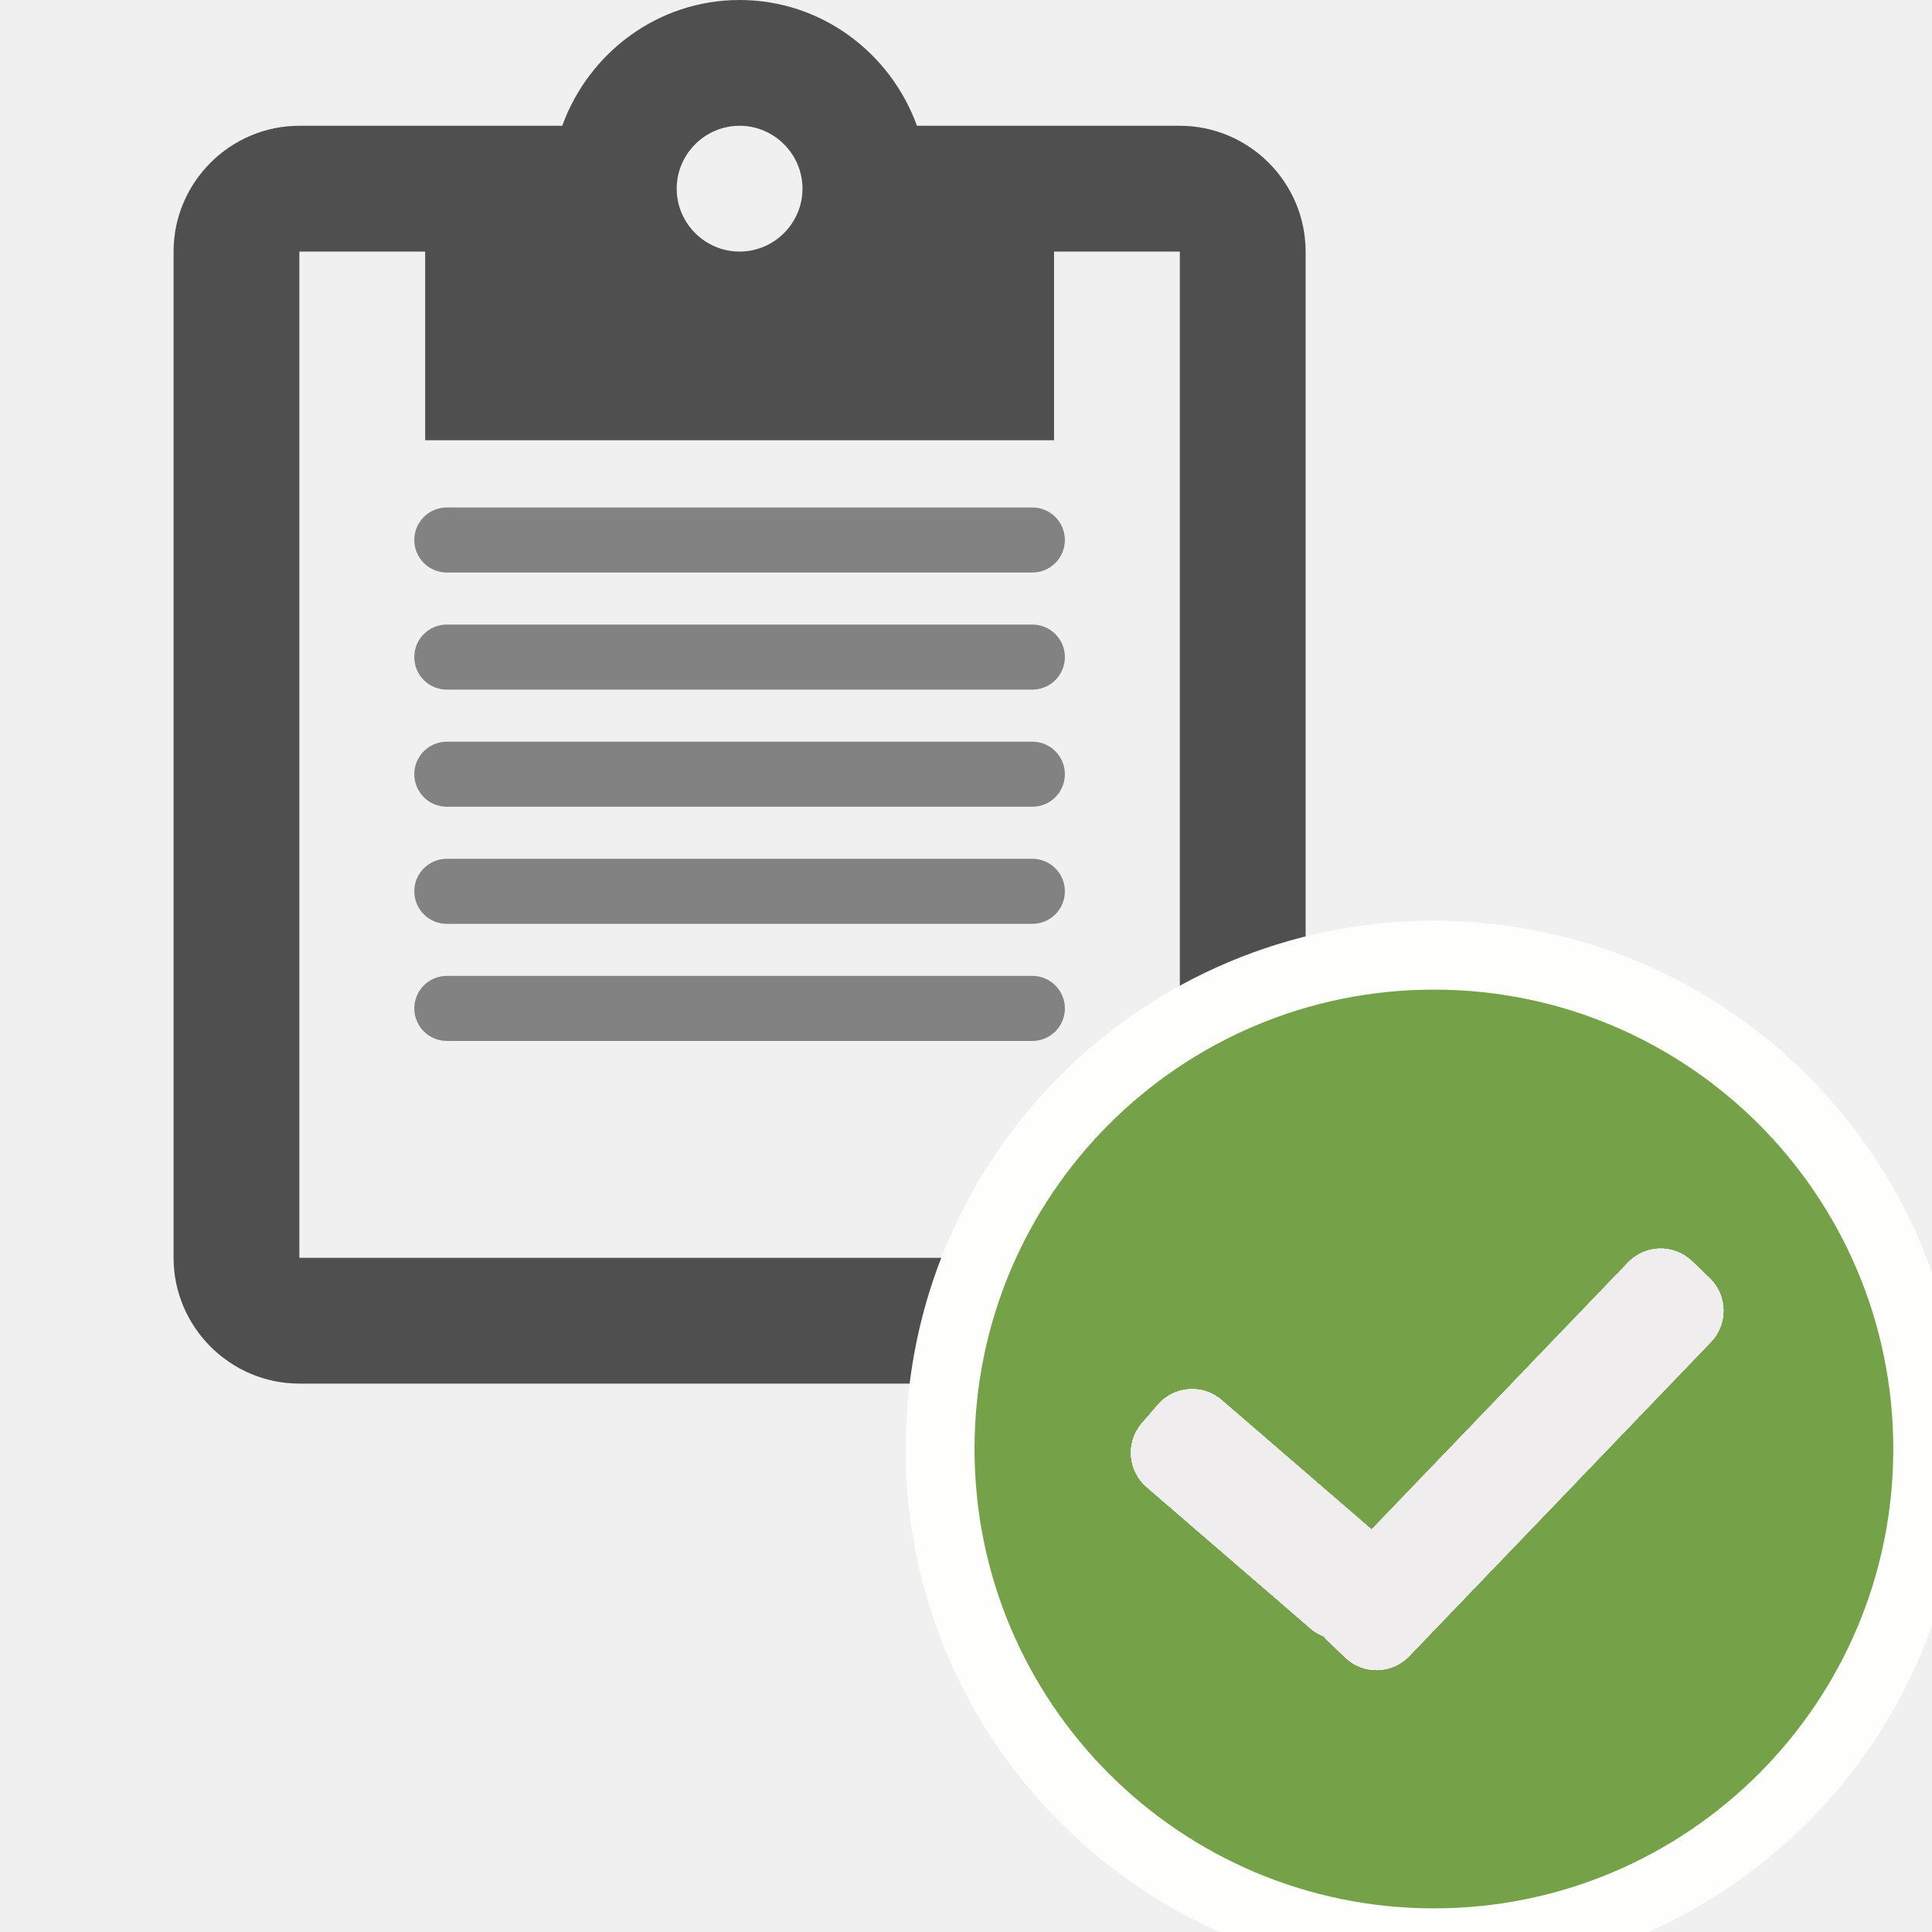
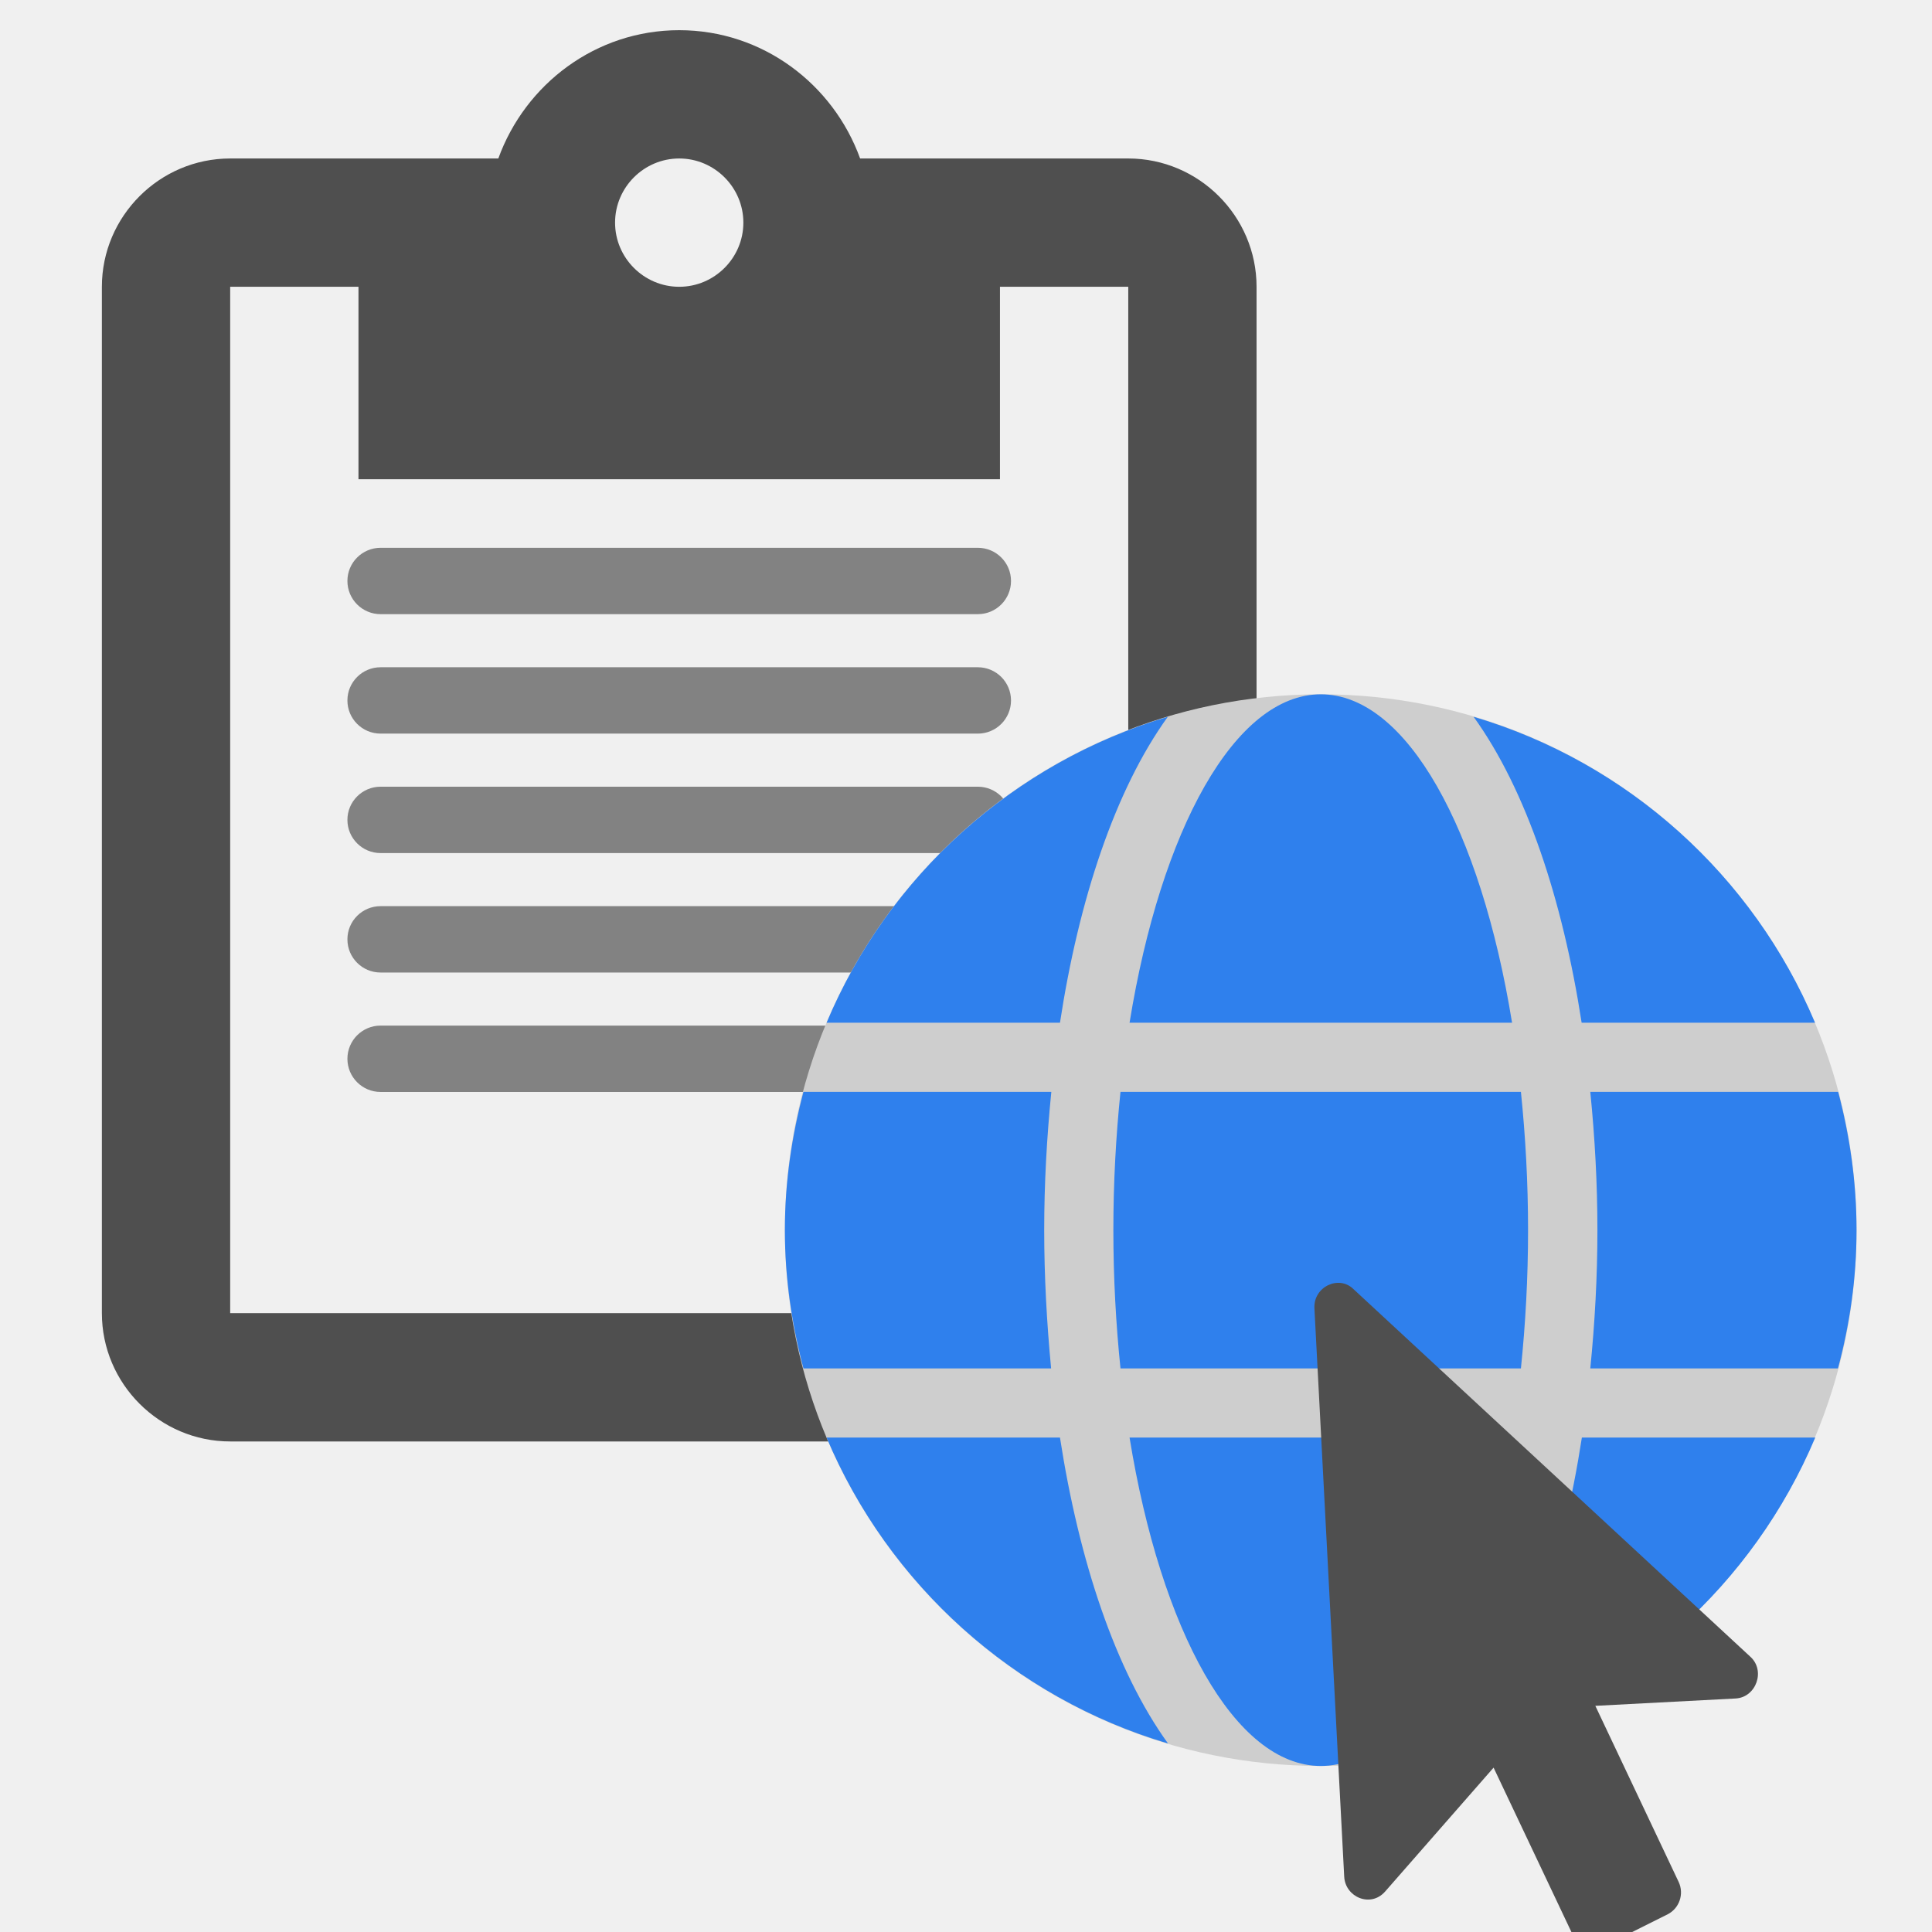
<svg xmlns="http://www.w3.org/2000/svg" width="128" height="128" viewBox="0 0 128 128" fill="none">
-   <g id="Online_Apply_List" clip-path="url(#clip0_206:66)">
-     <g id="Clipboard">
-       <g id="Group 13">
-         <path id="Vector" d="M78.167 8.333H60.75C59 3.5 54.417 0 49 0C43.583 0 39 3.5 37.25 8.333H19.833C15.25 8.333 11.5 12.083 11.5 16.667V83.333C11.5 87.917 15.25 91.667 19.833 91.667H78.167C82.75 91.667 86.5 87.917 86.5 83.333V16.667C86.5 12.083 82.75 8.333 78.167 8.333ZM49 8.333C51.292 8.333 53.167 10.208 53.167 12.5C53.167 14.792 51.292 16.667 49 16.667C46.708 16.667 44.833 14.792 44.833 12.5C44.833 10.208 46.708 8.333 49 8.333ZM78.167 83.333H19.833V16.667H28.167V29.167H69.833V16.667H78.167V83.333Z" fill="#4F4F4F" />
-         <g id="Bars">
-           <rect id="Rectangle 82" x="27.448" y="33.621" width="43.103" height="4.31" rx="2.155" fill="#828282" />
-           <rect id="Rectangle 83" x="27.448" y="41.379" width="43.103" height="4.31" rx="2.155" fill="#828282" />
-           <rect id="Rectangle 84" x="27.448" y="49.138" width="43.103" height="4.31" rx="2.155" fill="#828282" />
-           <rect id="Rectangle 85" x="27.448" y="56.897" width="43.103" height="4.31" rx="2.155" fill="#828282" />
-           <rect id="Rectangle 86" x="27.448" y="64.655" width="43.103" height="4.31" rx="2.155" fill="#828282" />
-         </g>
-       </g>
-     </g>
-     <g id="Tick">
-       <circle id="Ellipse 2" cx="95" cy="96" r="35" fill="#FEFFFD" />
-       <circle id="Ellipse 1" cx="95" cy="96" r="30.435" fill="#75A148" />
-       <g id="Rectangle 9">
-         <rect x="85.795" y="106.619" width="34.854" height="7.609" rx="3" transform="rotate(-46.1577 85.7948 106.619)" fill="#EFEDED" />
-         <rect x="85.795" y="106.619" width="34.854" height="7.609" rx="3" transform="rotate(-46.1577 85.7948 106.619)" fill="#EFEDED" />
-         <rect x="85.795" y="106.619" width="34.854" height="7.609" rx="3" transform="rotate(-46.1577 85.7948 106.619)" fill="#EFEDED" />
-         <rect x="85.795" y="106.619" width="34.854" height="7.609" rx="3" transform="rotate(-46.1577 85.7948 106.619)" fill="#EFEDED" />
-       </g>
-       <g id="Rectangle 10">
-         <rect x="89.093" y="109.846" width="20.337" height="7.609" rx="3" transform="rotate(-139.209 89.0927 109.846)" fill="#EFEDED" />
-         <rect x="89.093" y="109.846" width="20.337" height="7.609" rx="3" transform="rotate(-139.209 89.0927 109.846)" fill="#EFEDED" />
-         <rect x="89.093" y="109.846" width="20.337" height="7.609" rx="3" transform="rotate(-139.209 89.0927 109.846)" fill="#EFEDED" />
-         <rect x="89.093" y="109.846" width="20.337" height="7.609" rx="3" transform="rotate(-139.209 89.0927 109.846)" fill="#EFEDED" />
-       </g>
-     </g>
+   <g clip-path="url(#clip0_306_30)">
+     <path d="M74.75 10.5H56.985C55.2 5.57 50.525 2 45 2C39.475 2 34.8 5.57 33.015 10.5H15.25C10.575 10.5 6.75 14.325 6.75 19V87C6.75 91.675 10.575 95.5 15.25 95.5H74.75C79.425 95.5 83.25 91.675 83.25 87V19C83.25 14.325 79.425 10.5 74.75 10.5ZM45 10.5C47.337 10.5 49.25 12.412 49.25 14.75C49.25 17.087 47.337 19 45 19C42.663 19 40.75 17.087 40.75 14.75C40.75 12.412 42.663 10.5 45 10.5ZM74.75 87H15.25V19H23.75V31.75H66.25V19H74.75V87Z" fill="#4F4F4F" />
+     <rect x="23.017" y="36.293" width="43.965" height="4.397" rx="2.198" fill="#828282" />
+     <rect x="23.017" y="44.207" width="43.965" height="4.397" rx="2.198" fill="#828282" />
+     <rect x="23.017" y="52.121" width="43.965" height="4.397" rx="2.198" fill="#828282" />
+     <rect x="23.017" y="60.035" width="43.965" height="4.397" rx="2.198" fill="#828282" />
+     <rect x="23.017" y="67.948" width="43.965" height="4.397" rx="2.198" fill="#828282" />
+     <circle cx="87.5" cy="81.5" r="35.5" fill="#CECECE" />
+     <path d="M100.178 67.758C98.102 54.975 93.206 46 87.507 46C81.809 46 76.912 54.975 74.836 67.758H100.178ZM73.763 81.5C73.763 84.678 73.934 87.727 74.235 90.661H100.765C101.066 87.727 101.238 84.678 101.238 81.5C101.238 78.322 101.066 75.273 100.765 72.339H74.235C73.934 75.273 73.763 78.322 73.763 81.5ZM120.251 67.758C116.156 58.038 107.867 50.523 97.63 47.489C101.123 52.327 103.528 59.613 104.788 67.758H120.251ZM77.37 47.489C67.148 50.523 58.844 58.038 54.763 67.758H70.226C71.472 59.613 73.877 52.327 77.37 47.489V47.489ZM121.783 72.339H105.361C105.662 75.345 105.833 78.422 105.833 81.5C105.833 84.578 105.662 87.655 105.361 90.661H121.769C122.556 87.727 123 84.678 123 81.5C123 78.322 122.556 75.273 121.783 72.339ZM69.181 81.5C69.181 78.422 69.353 75.345 69.653 72.339H53.231C52.458 75.273 52 78.322 52 81.5C52 84.678 52.458 87.727 53.231 90.661H69.639C69.353 87.655 69.181 84.578 69.181 81.5V81.5ZM74.836 95.242C76.912 108.025 81.809 117 87.507 117C93.206 117 98.102 108.025 100.178 95.242H74.836ZM97.644 115.511C107.867 112.477 116.171 104.961 120.265 95.242H104.803C103.543 103.387 101.137 110.673 97.644 115.511ZM54.763 95.242C58.858 104.961 67.148 112.477 77.385 115.511C73.891 110.673 71.486 103.387 70.226 95.242H54.763V95.242Z" fill="#2F80ED" />
+     <path d="M114.991 112.529L105.695 113.016L111.212 124.676C111.596 125.485 111.255 126.431 110.495 126.823L106.285 128.926C105.5 129.319 104.578 128.965 104.196 128.182L98.954 117.11L91.769 125.318C90.811 126.412 89.128 125.696 89.057 124.331L87.084 86.679C87.009 85.242 88.718 84.45 89.678 85.414L115.944 109.743C117 110.67 116.35 112.458 114.991 112.529V112.529Z" fill="#4F4F4F" />
  </g>
  <defs>
-     <clipPath id="clip0_206:66">
+     <clipPath id="clip0_306_30">
      <rect width="128" height="128" fill="white" />
    </clipPath>
  </defs>
</svg>
